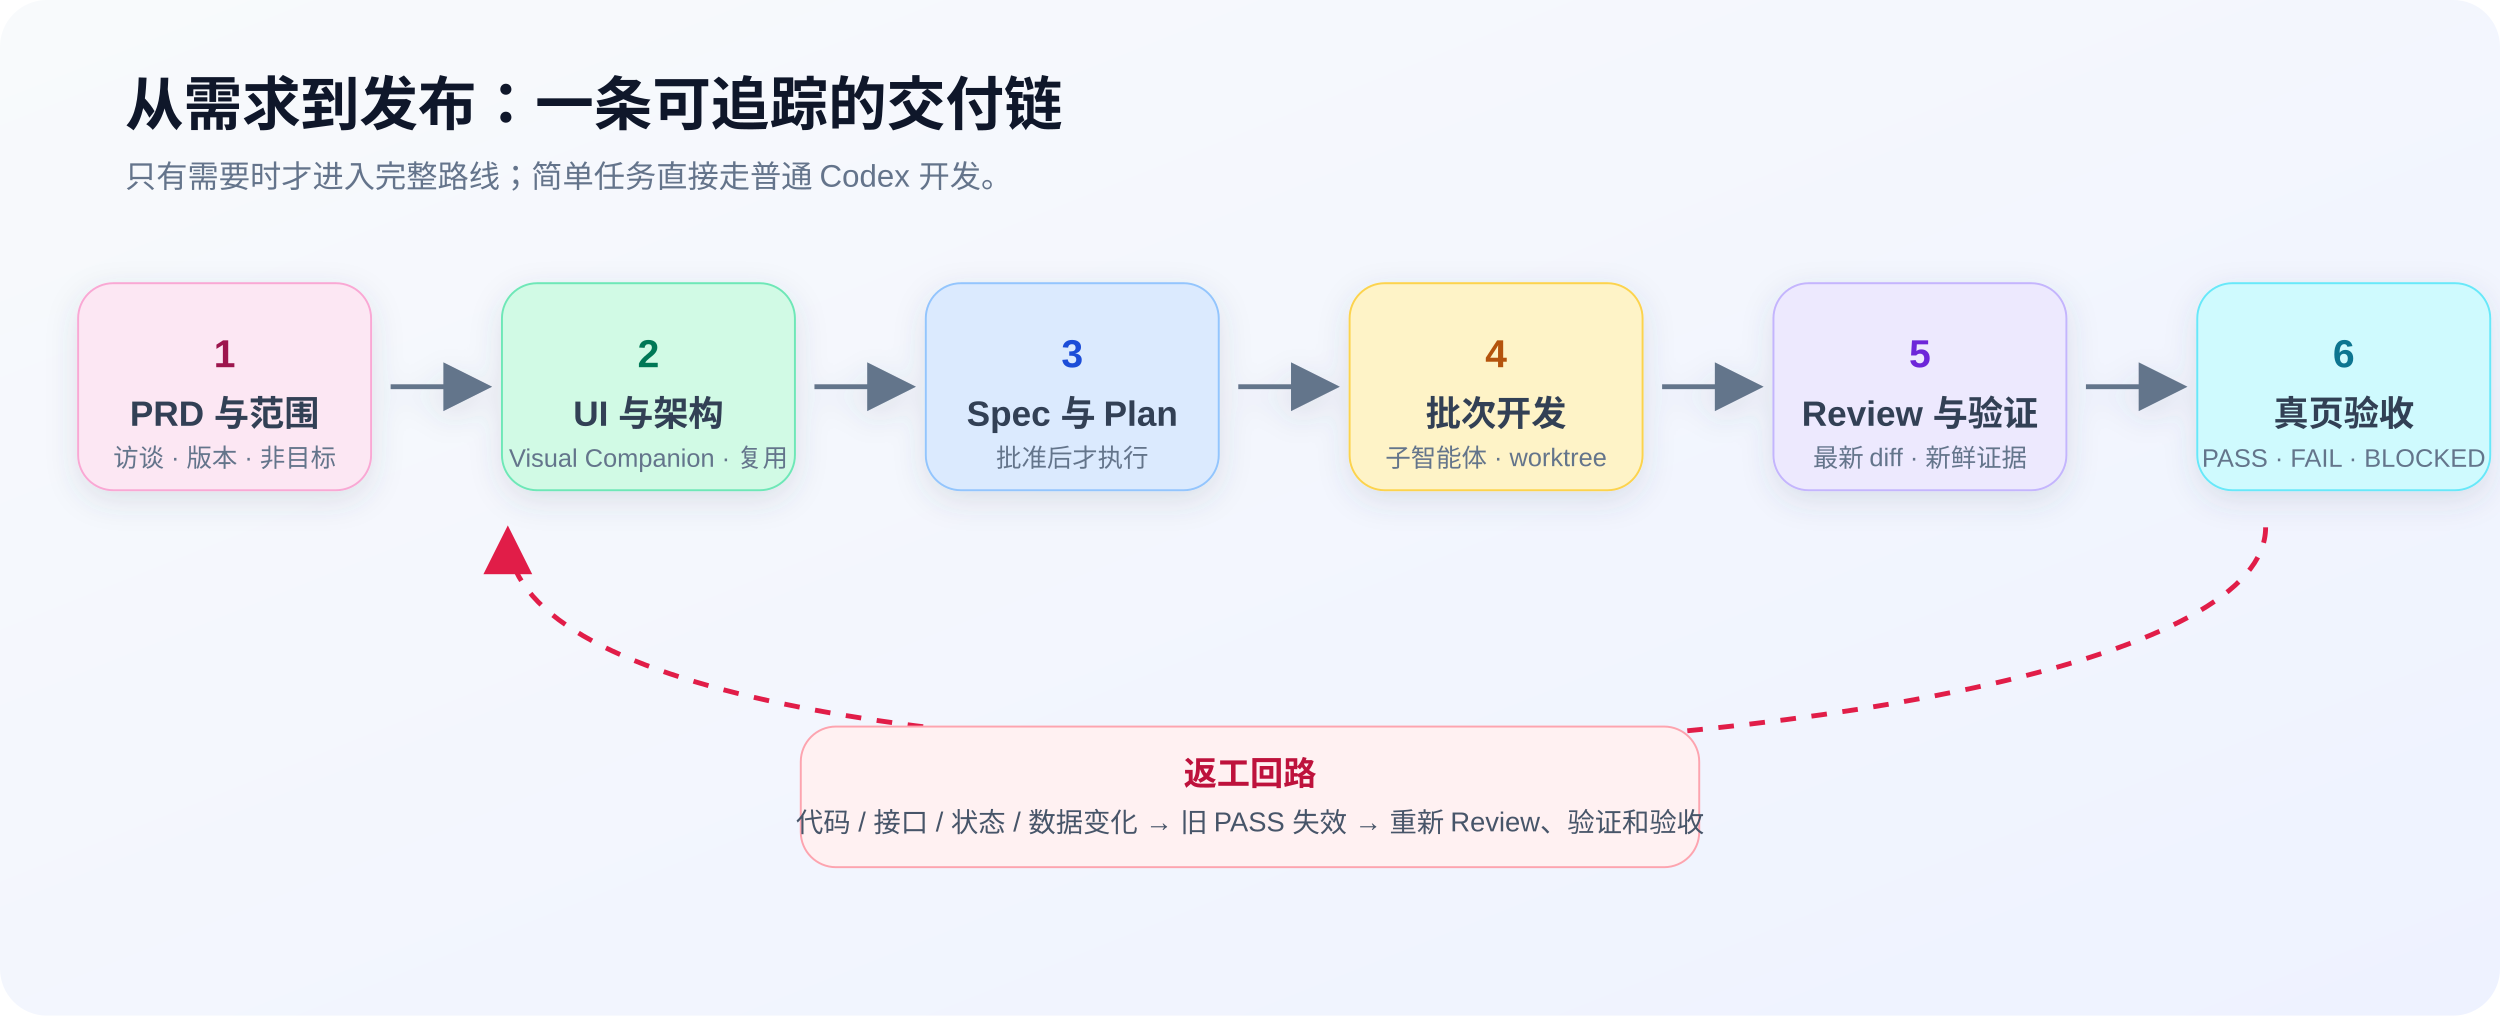
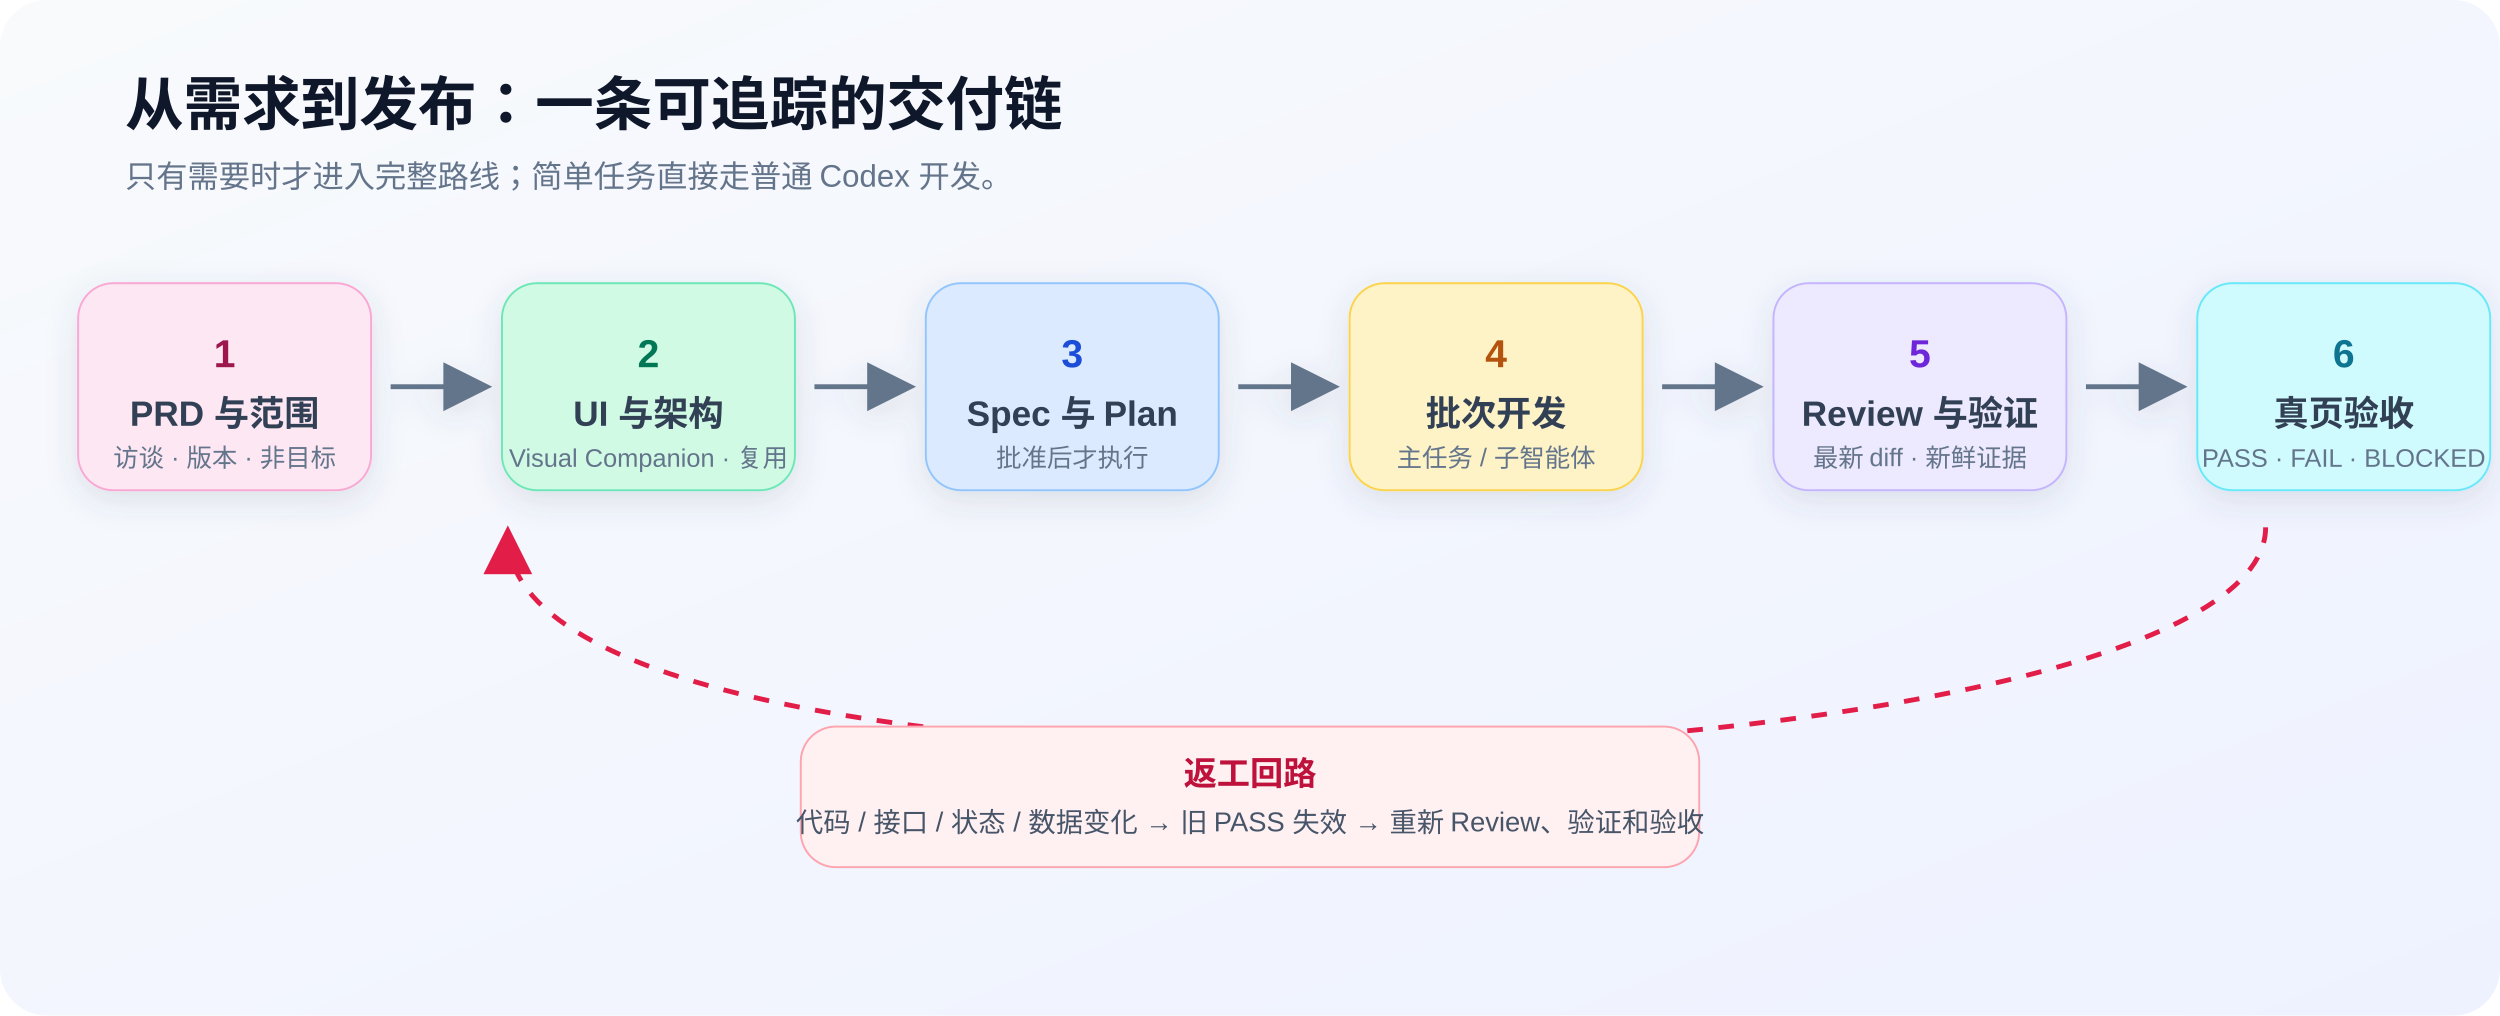
<svg xmlns="http://www.w3.org/2000/svg" width="2560" height="1040" viewBox="0 0 1280 520" role="img" aria-labelledby="title desc" style="shape-rendering:geometricPrecision;text-rendering:geometricPrecision">
  <defs>
    <linearGradient id="canvas" x1="0" y1="0" x2="1" y2="1">
      <stop offset="0" stop-color="#f8fafc" />
      <stop offset="1" stop-color="#eef2ff" />
    </linearGradient>
    <filter id="soft" x="-20%" y="-30%" width="140%" height="170%">
      <feDropShadow dx="0" dy="5" stdDeviation="8" flood-color="#475569" flood-opacity="0.14" />
    </filter>
    <marker id="arrow" markerWidth="10" markerHeight="10" refX="8" refY="5" orient="auto">
      <path d="M0 0L10 5L0 10Z" fill="#64748b" />
    </marker>
    <marker id="loopArrow" markerWidth="10" markerHeight="10" refX="8" refY="5" orient="auto">
      <path d="M0 0L10 5L0 10Z" fill="#e11d48" />
    </marker>
  </defs>
  <rect width="1280" height="520" rx="24" fill="url(#canvas)" />
  <text x="64" y="64" fill="#0f172a" font-size="30" font-weight="800" font-family="Arial, PingFang SC, Microsoft YaHei, sans-serif">从需求到发布：一条可追踪的交付链</text>
  <text x="64" y="96" fill="#64748b" font-size="16" font-family="Arial, PingFang SC, Microsoft YaHei, sans-serif">只有需要时才进入完整路线；简单任务直接走普通 Codex 开发。</text>
  <g transform="translate(40 145)" filter="url(#soft)">
    <g>
      <rect width="150" height="106" rx="18" fill="#fce7f3" stroke="#f9a8d4" />
      <text x="75" y="43" text-anchor="middle" fill="#9d174d" font-size="20" font-weight="800" font-family="Arial, PingFang SC, sans-serif">1</text>
      <text x="75" y="73" text-anchor="middle" fill="#334155" font-size="18" font-weight="700" font-family="Arial, PingFang SC, Microsoft YaHei, sans-serif">PRD 与范围</text>
      <text x="75" y="94" text-anchor="middle" fill="#64748b" font-size="13" font-family="Arial, PingFang SC, sans-serif">访谈 · 版本 · 非目标</text>
    </g>
    <path d="M160 53H207" stroke="#64748b" stroke-width="2.5" marker-end="url(#arrow)" />
    <g transform="translate(217)">
      <rect width="150" height="106" rx="18" fill="#d1fae5" stroke="#6ee7b7" />
      <text x="75" y="43" text-anchor="middle" fill="#047857" font-size="20" font-weight="800" font-family="Arial, sans-serif">2</text>
      <text x="75" y="73" text-anchor="middle" fill="#334155" font-size="18" font-weight="700" font-family="Arial, PingFang SC, Microsoft YaHei, sans-serif">UI 与架构</text>
      <text x="75" y="94" text-anchor="middle" fill="#64748b" font-size="13" font-family="Arial, PingFang SC, sans-serif">Visual Companion · 复用</text>
    </g>
    <path d="M377 53H424" stroke="#64748b" stroke-width="2.5" marker-end="url(#arrow)" />
    <g transform="translate(434)">
      <rect width="150" height="106" rx="18" fill="#dbeafe" stroke="#93c5fd" />
      <text x="75" y="43" text-anchor="middle" fill="#1d4ed8" font-size="20" font-weight="800" font-family="Arial, sans-serif">3</text>
      <text x="75" y="73" text-anchor="middle" fill="#334155" font-size="18" font-weight="700" font-family="Arial, PingFang SC, Microsoft YaHei, sans-serif">Spec 与 Plan</text>
      <text x="75" y="94" text-anchor="middle" fill="#64748b" font-size="13" font-family="Arial, PingFang SC, sans-serif">批准后才执行</text>
    </g>
    <path d="M594 53H641" stroke="#64748b" stroke-width="2.5" marker-end="url(#arrow)" />
    <g transform="translate(651)">
      <rect width="150" height="106" rx="18" fill="#fef3c7" stroke="#fcd34d" />
      <text x="75" y="43" text-anchor="middle" fill="#b45309" font-size="20" font-weight="800" font-family="Arial, sans-serif">4</text>
      <text x="75" y="73" text-anchor="middle" fill="#334155" font-size="18" font-weight="700" font-family="Arial, PingFang SC, Microsoft YaHei, sans-serif">批次开发</text>
-       <text x="75" y="94" text-anchor="middle" fill="#64748b" font-size="13" font-family="Arial, PingFang SC, sans-serif">子智能体 · worktree</text>
+       <text x="75" y="94" text-anchor="middle" fill="#64748b" font-size="13" font-family="Arial, PingFang SC, sans-serif">主任务 / 子智能体</text>
    </g>
    <path d="M811 53H858" stroke="#64748b" stroke-width="2.5" marker-end="url(#arrow)" />
    <g transform="translate(868)">
      <rect width="150" height="106" rx="18" fill="#ede9fe" stroke="#c4b5fd" />
      <text x="75" y="43" text-anchor="middle" fill="#6d28d9" font-size="20" font-weight="800" font-family="Arial, sans-serif">5</text>
      <text x="75" y="73" text-anchor="middle" fill="#334155" font-size="18" font-weight="700" font-family="Arial, PingFang SC, Microsoft YaHei, sans-serif">Review 与验证</text>
      <text x="75" y="94" text-anchor="middle" fill="#64748b" font-size="13" font-family="Arial, PingFang SC, sans-serif">最新 diff · 新鲜证据</text>
    </g>
    <path d="M1028 53H1075" stroke="#64748b" stroke-width="2.5" marker-end="url(#arrow)" />
    <g transform="translate(1085)">
      <rect width="150" height="106" rx="18" fill="#cffafe" stroke="#67e8f9" />
      <text x="75" y="43" text-anchor="middle" fill="#0e7490" font-size="20" font-weight="800" font-family="Arial, sans-serif">6</text>
      <text x="75" y="73" text-anchor="middle" fill="#334155" font-size="18" font-weight="700" font-family="Arial, PingFang SC, Microsoft YaHei, sans-serif">真页验收</text>
      <text x="75" y="94" text-anchor="middle" fill="#64748b" font-size="13" font-family="Arial, PingFang SC, sans-serif">PASS · FAIL · BLOCKED</text>
    </g>
  </g>
  <path d="M1160 270C1160 405 260 435 260 274" fill="none" stroke="#e11d48" stroke-width="2.5" stroke-dasharray="8 8" marker-end="url(#loopArrow)" />
  <rect x="410" y="372" width="460" height="72" rx="18" fill="#fff1f2" stroke="#fda4af" />
  <text x="640" y="402" text-anchor="middle" fill="#be123c" font-size="17" font-weight="800" font-family="Arial, PingFang SC, Microsoft YaHei, sans-serif">返工回路</text>
  <text x="640" y="426" text-anchor="middle" fill="#475569" font-size="14" font-family="Arial, PingFang SC, Microsoft YaHei, sans-serif">代码 / 接口 / 状态 / 数据变化 → 旧 PASS 失效 → 重新 Review、验证和验收</text>
</svg>
